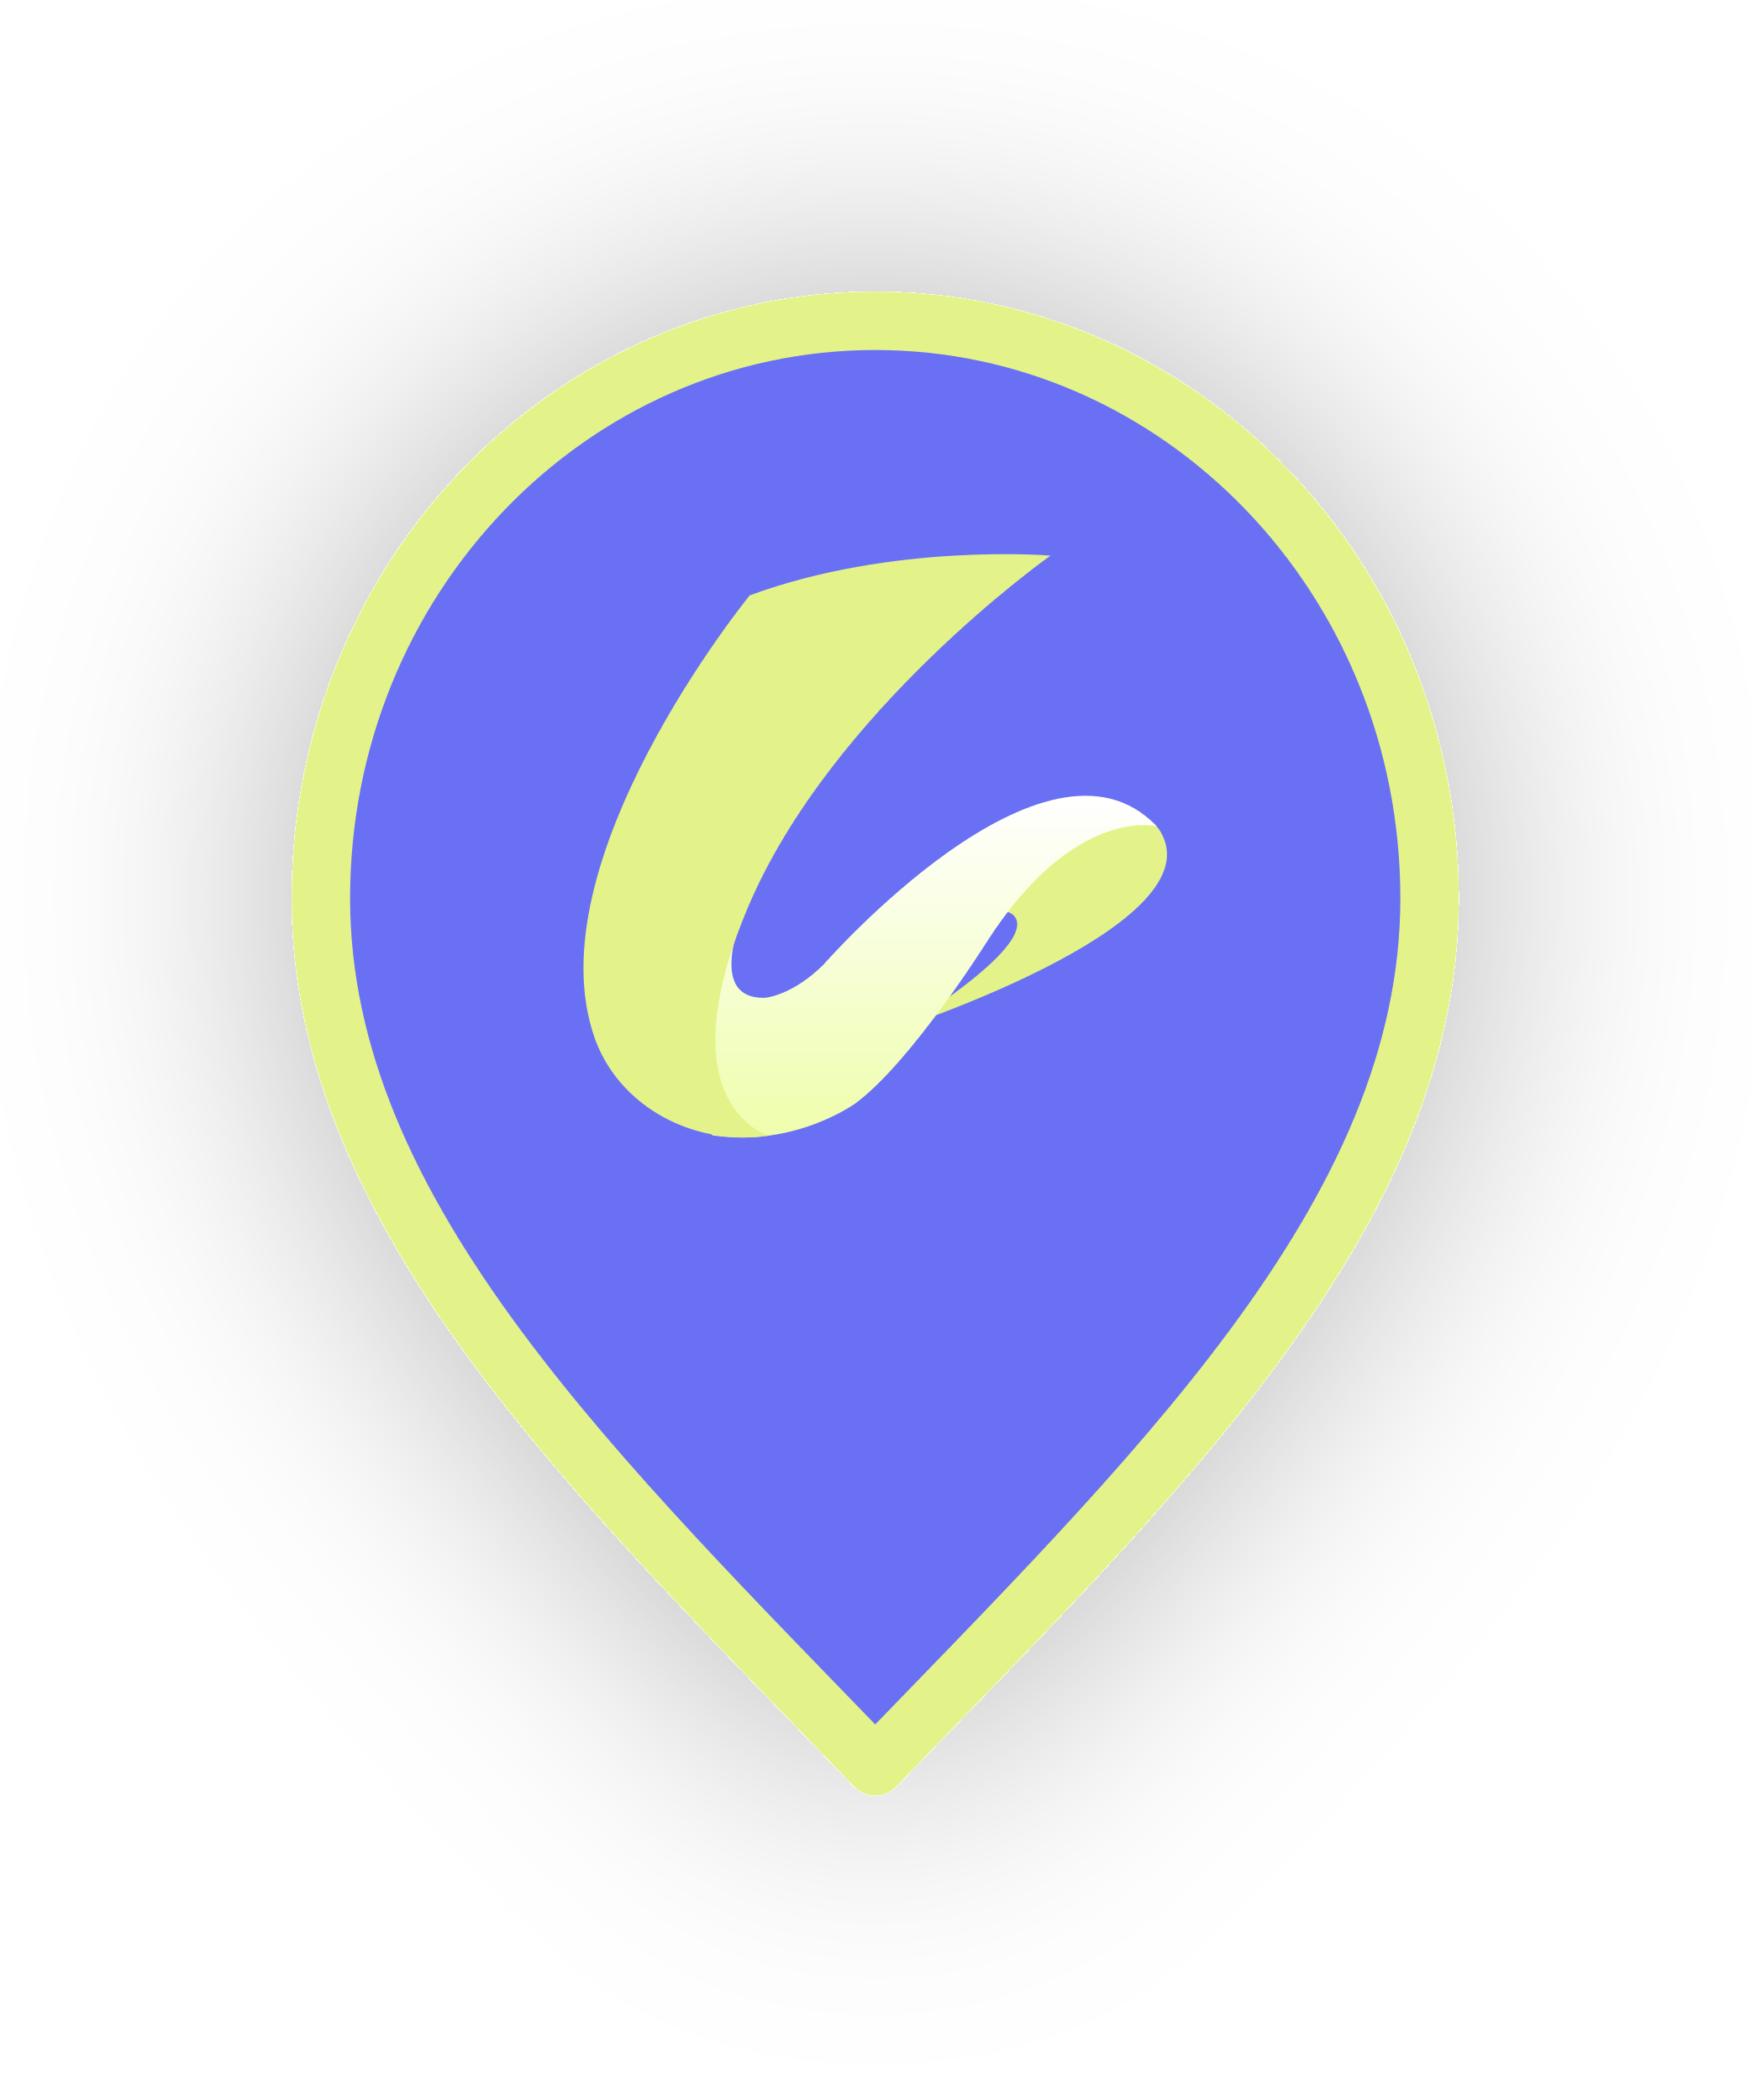
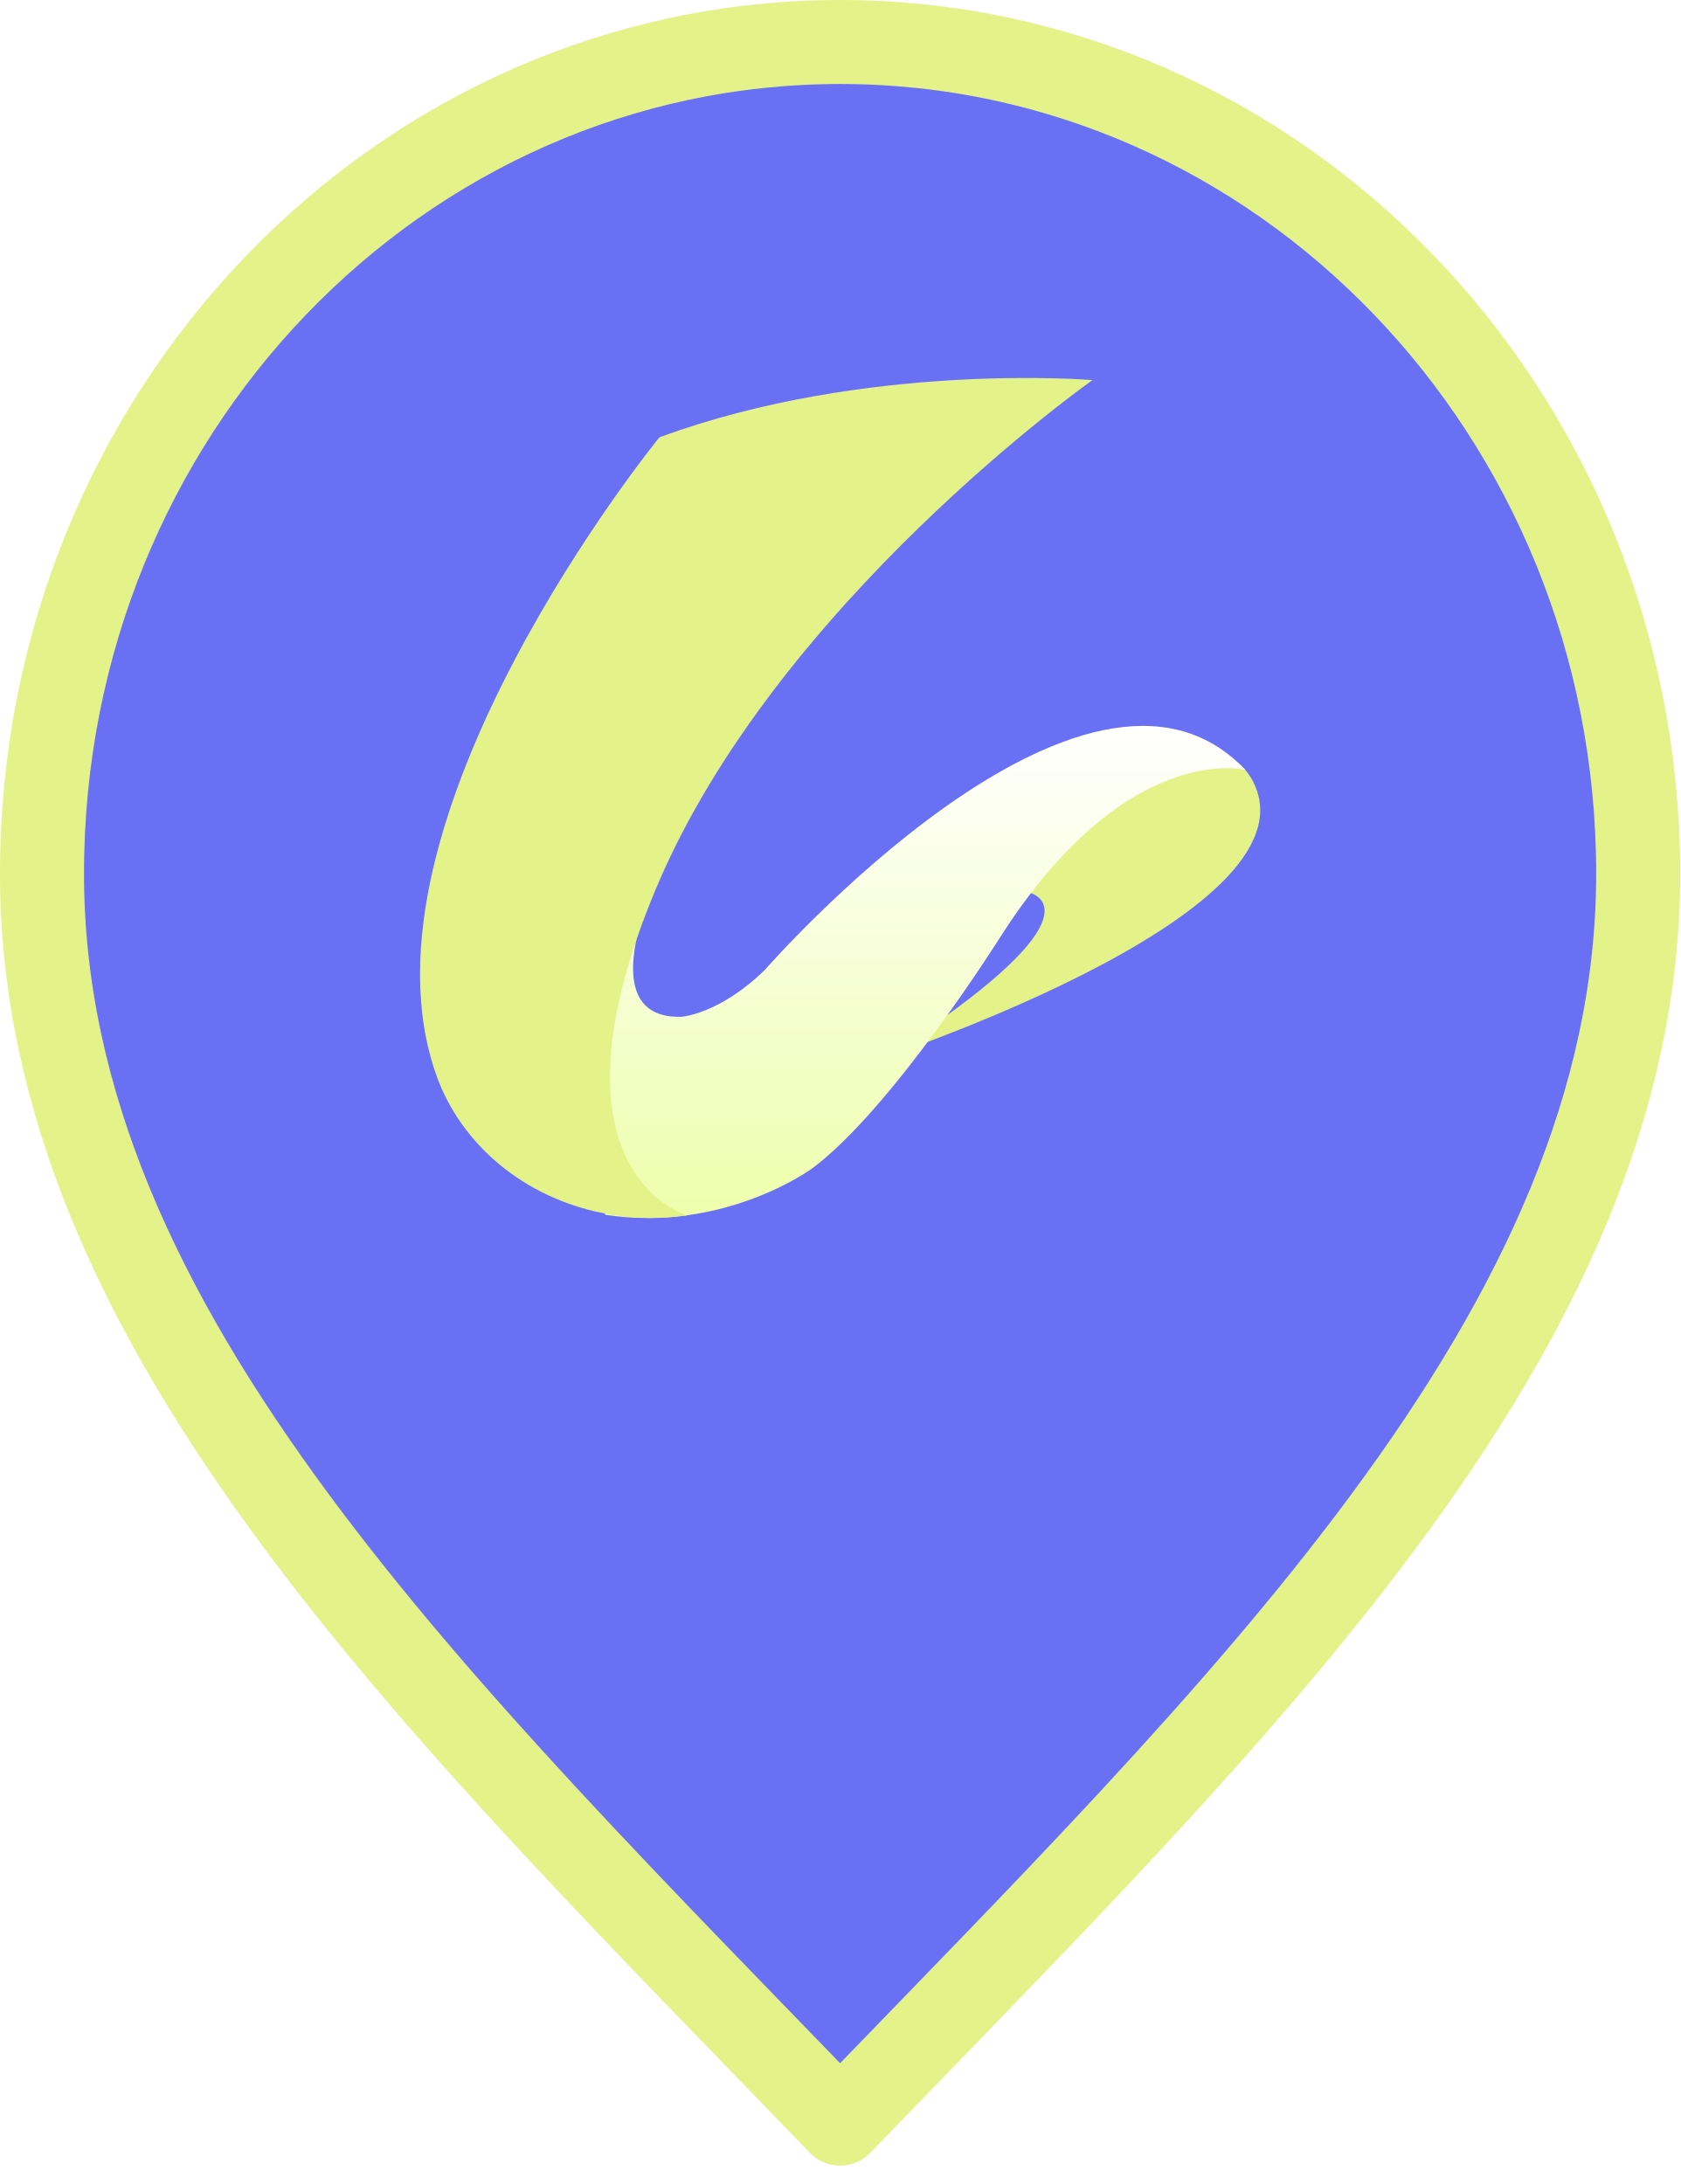
- <svg xmlns="http://www.w3.org/2000/svg" width="60" height="72" viewBox="0 0 60 72" fill="none">
-   <g filter="url(#filter0_d_1097_3747)">
+ <svg xmlns="http://www.w3.org/2000/svg" width="40" height="52" viewBox="10 10 40 52" fill="none">
+   <g>
    <path d="M30 11C40.457 11 49 19.827 49 30.8C49 36.239 46.636 41.23 42.946 46.213C39.422 50.972 34.781 55.61 30 60.562C25.219 55.61 20.578 50.972 17.054 46.213C13.364 41.23 11 36.239 11 30.8C11 19.827 19.543 11 30 11Z" fill="#6970F3" stroke="#E3F389" stroke-width="2" stroke-linecap="round" stroke-linejoin="round" />
    <path d="M34.466 31.241C34.466 31.241 36.232 31.561 32.362 34.305L28.358 35.087L30.519 35.363C30.519 35.363 41.487 31.834 39.831 28.608C39.734 28.42 39.553 28.176 39.306 28.065L37.86 27.484L33.741 30.197L34.466 31.241Z" fill="#E3F389" />
    <path d="M26.221 29.636C26.221 29.636 23.635 34.275 26.221 34.21C26.221 34.21 27.137 34.146 28.215 33.086C28.215 33.086 35.858 24.33 39.647 28.33C39.647 28.33 36.821 27.606 33.816 32.307C33.816 32.307 31.234 36.416 29.327 37.825C29.327 37.825 27.257 39.348 24.419 38.926L20.971 34.005L23.321 29.281L26.221 29.636Z" fill="url(#paint0_linear_1097_3747)" />
    <path d="M25.698 20.413C25.698 20.413 18.232 29.567 20.392 35.611C20.944 37.157 22.331 38.417 24.177 38.846C24.818 38.994 25.552 39.056 26.353 38.937C26.353 38.937 22.775 37.925 25.621 31.148C28.468 24.37 36.008 19.05 36.008 19.05C36.008 19.05 30.622 18.596 25.698 20.413Z" fill="#E3F389" />
  </g>
  <defs>
    <filter id="filter0_d_1097_3747" x="0" y="0" width="60" height="72" filterUnits="userSpaceOnUse" color-interpolation-filters="sRGB">
      <feFlood flood-opacity="0" result="BackgroundImageFix" />
      <feColorMatrix in="SourceAlpha" type="matrix" values="0 0 0 0 0 0 0 0 0 0 0 0 0 0 0 0 0 0 127 0" result="hardAlpha" />
      <feOffset />
-       <feGaussianBlur stdDeviation="5" />
+       <feGaussianBlur stdDeviation="0" />
      <feComposite in2="hardAlpha" operator="out" />
      <feColorMatrix type="matrix" values="0 0 0 0 0 0 0 0 0 0 0 0 0 0 0 0 0 0 0.3 0" />
      <feBlend mode="normal" in2="BackgroundImageFix" result="effect1_dropShadow_1097_3747" />
      <feBlend mode="normal" in="SourceGraphic" in2="effect1_dropShadow_1097_3747" result="shape" />
    </filter>
    <linearGradient id="paint0_linear_1097_3747" x1="30.309" y1="27.283" x2="30.309" y2="46.943" gradientUnits="userSpaceOnUse">
      <stop stop-color="white" />
      <stop offset="1" stop-color="#E3FD73" />
    </linearGradient>
  </defs>
</svg>
